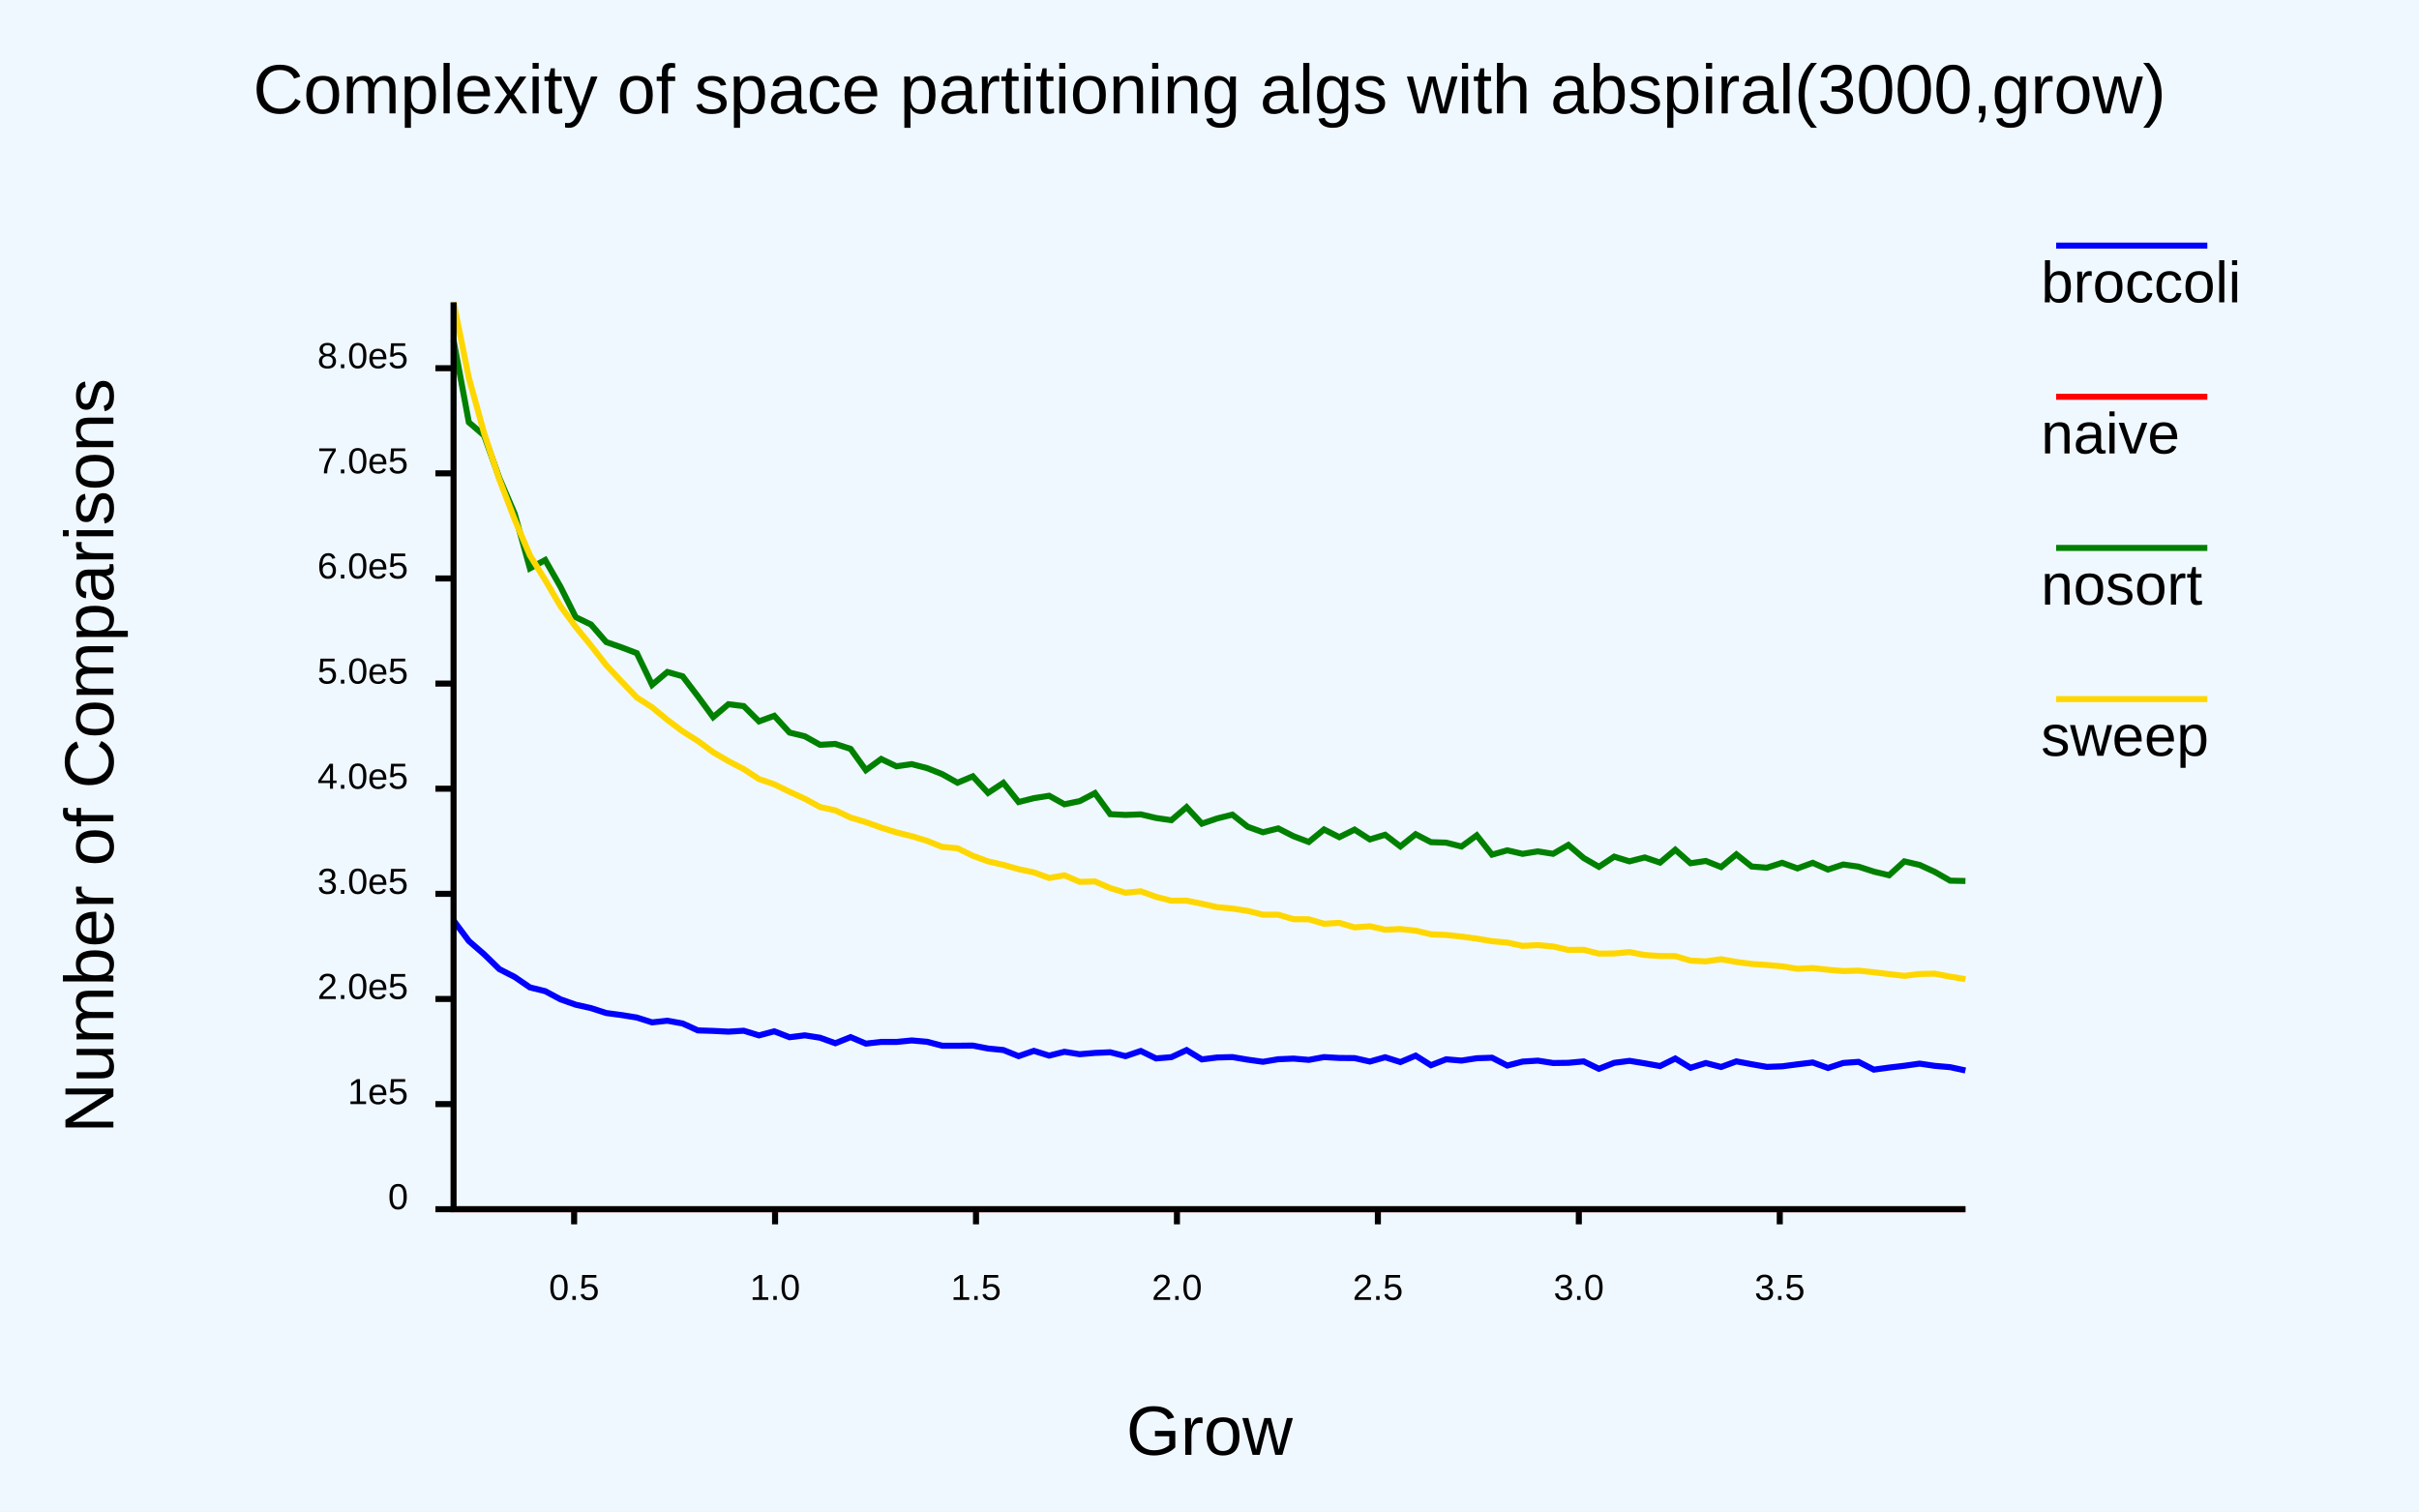
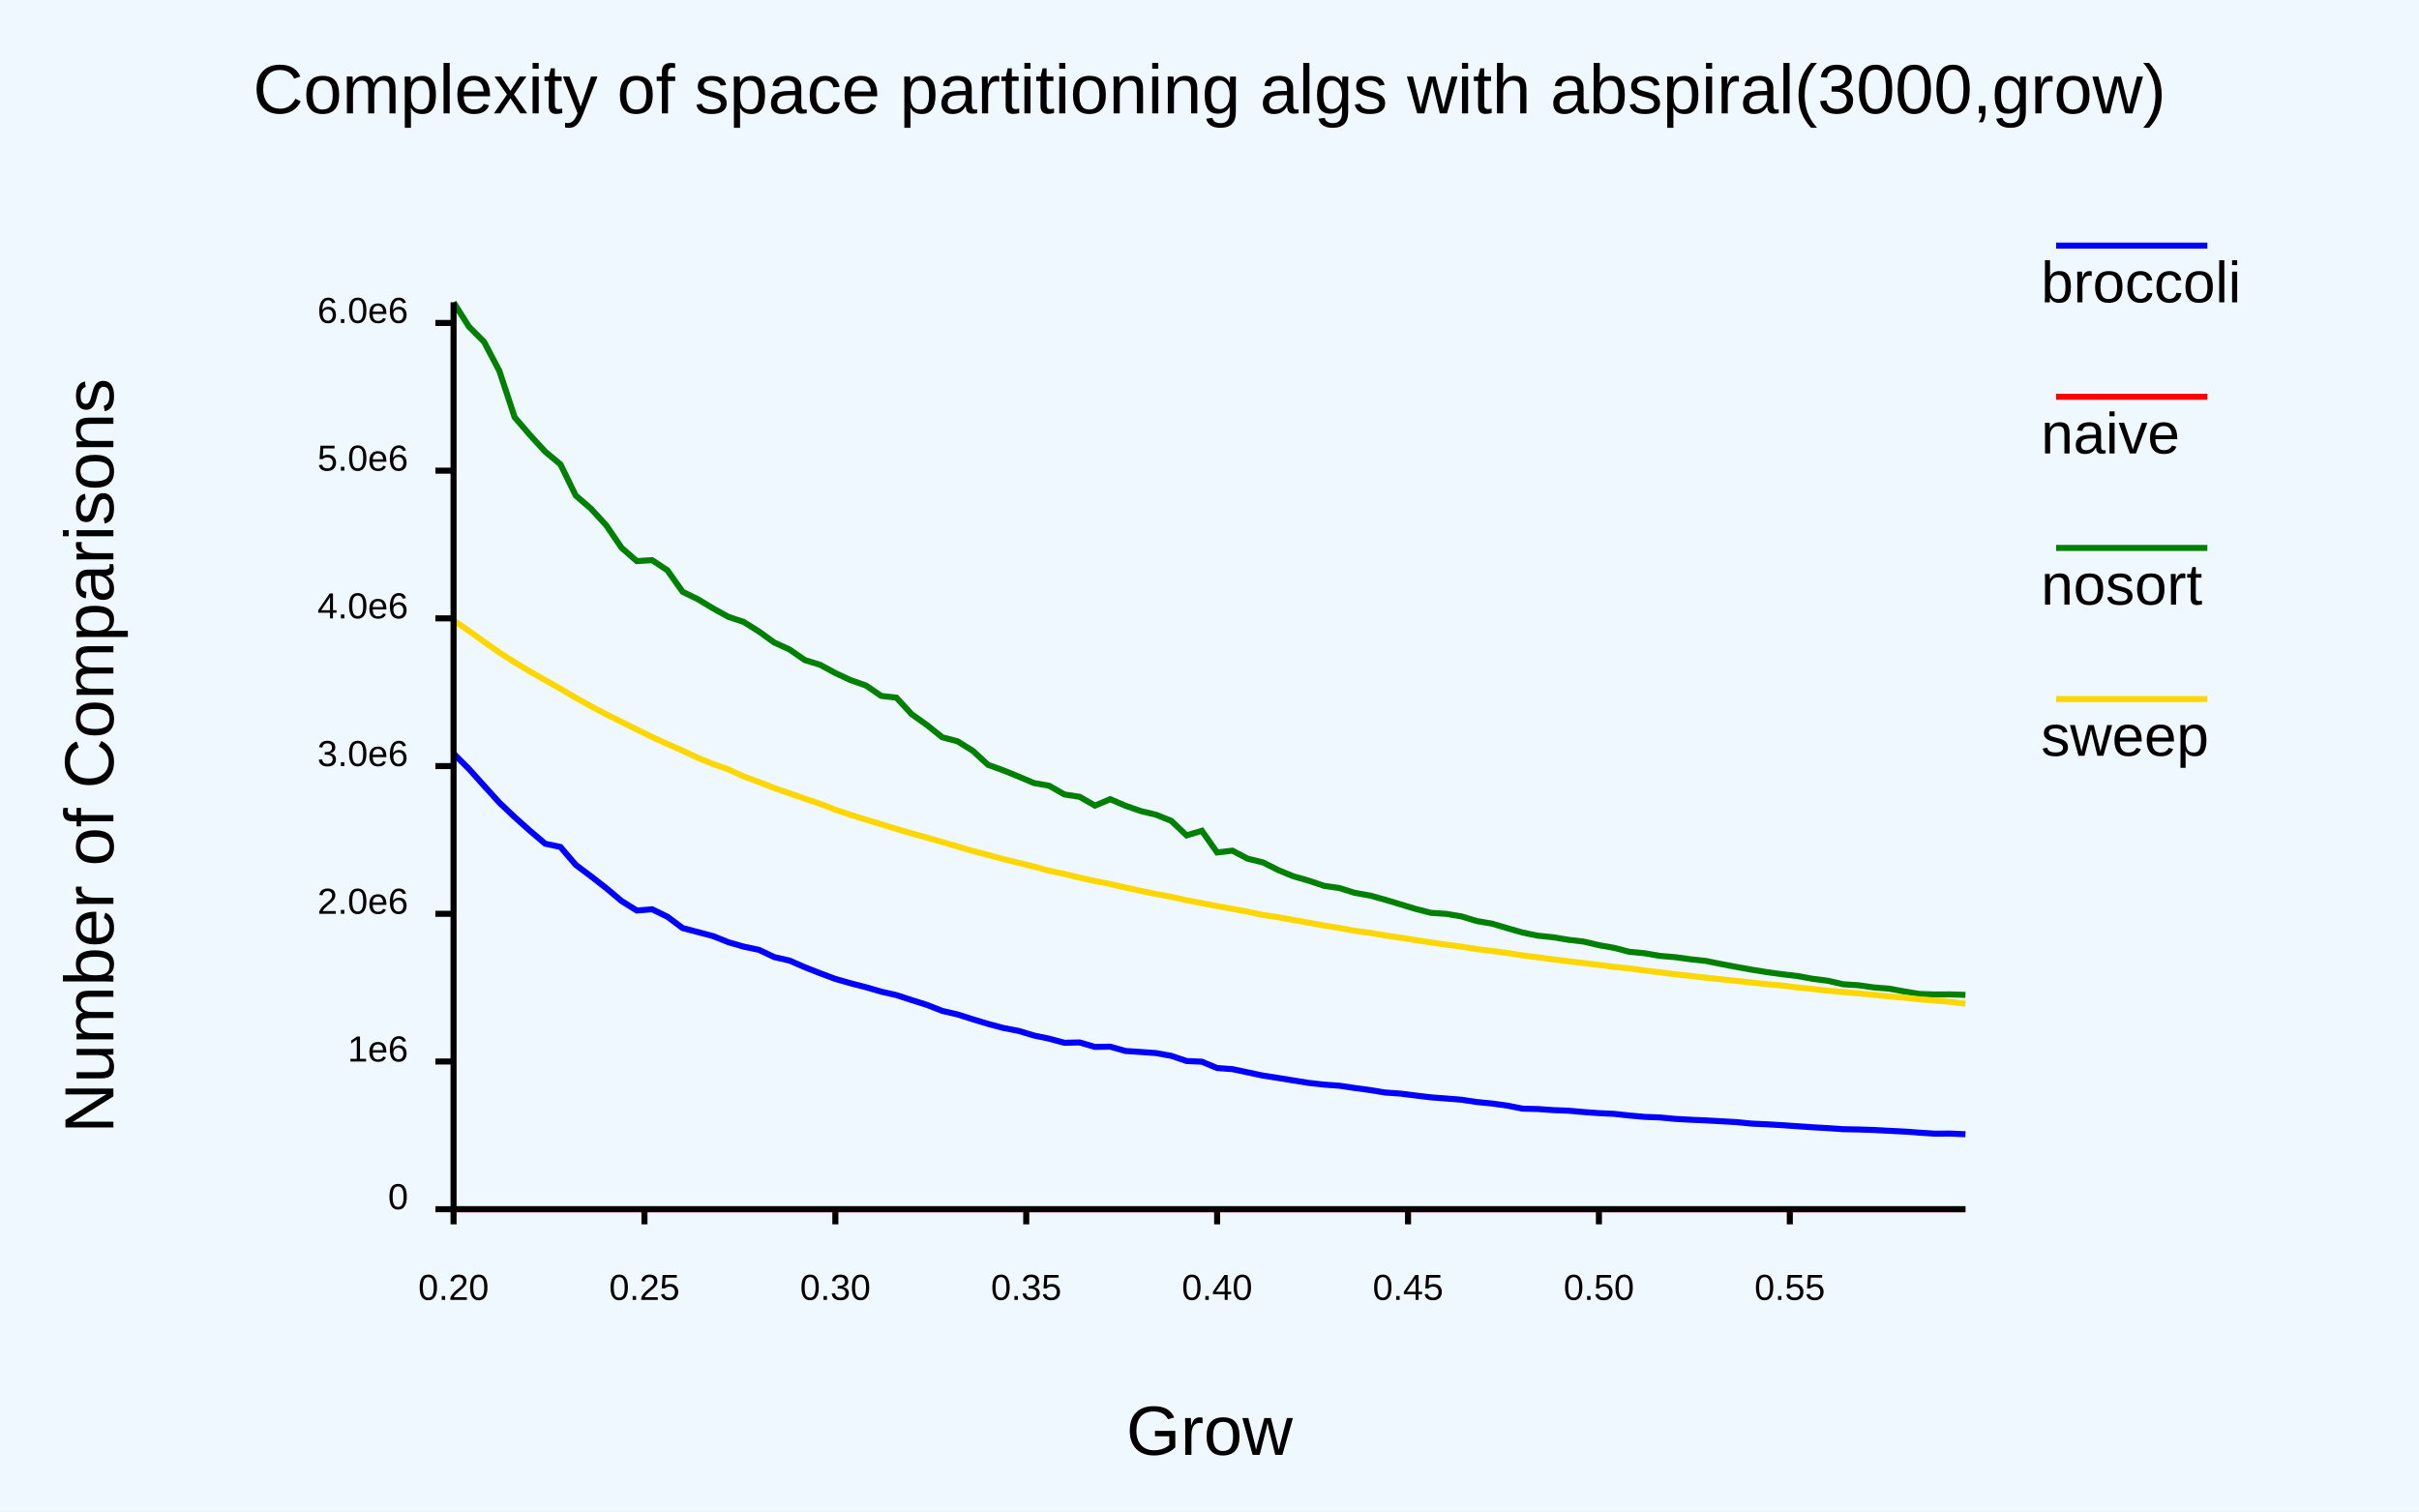
<svg xmlns="http://www.w3.org/2000/svg" class="poloto" width="800" height="500" viewBox="0 0 800 500">
  <style>.poloto {
                    font-family: "Arial";
                    stroke-width:2;
                    }
                    .poloto_text{fill: var(--poloto_fg_color,black);  }
                    .poloto_axis_lines{stroke: var(--poloto_fg_color,black);stoke-width:3;fill:none}
                    .poloto_background{fill: var(--poloto_bg_color,aliceblue); }
                    .poloto0stroke{stroke:  var(--poloto_color0,blue); }
                    .poloto1stroke{stroke:  var(--poloto_color1,red); }
                    .poloto2stroke{stroke:  var(--poloto_color2,green); }
                    .poloto3stroke{stroke:  var(--poloto_color3,gold); }
                    .poloto4stroke{stroke:  var(--poloto_color4,aqua); }
                    .poloto5stroke{stroke:  var(--poloto_color5,brown); }
                    .poloto6stroke{stroke:  var(--poloto_color6,lime); }
                    .poloto7stroke{stroke:  var(--poloto_color7,chocolate); }
                    .poloto0fill{fill:var(--poloto_color0,blue);}
                    .poloto1fill{fill:var(--poloto_color1,red);}
                    .poloto2fill{fill:var(--poloto_color2,green);}
                    .poloto3fill{fill:var(--poloto_color3,gold);}
                    .poloto4fill{fill:var(--poloto_color4,aqua);}
                    .poloto5fill{fill:var(--poloto_color5,brown);}
                    .poloto6fill{fill:var(--poloto_color6,lime);}
                    .poloto7fill{fill:var(--poloto_color7,chocolate);}</style>
  <rect class="poloto_background" fill="white" x="0" y="0" width="800" height="500" />
-   <line class="poloto_axis_lines" stroke="black" x1="189.872" x2="189.872" y1="400" y2="405" />
-   <text class="poloto_text" alignment-baseline="start" text-anchor="middle" x="189.872" y="430">0.5</text>
-   <line class="poloto_axis_lines" stroke="black" x1="256.326" x2="256.326" y1="400" y2="405" />
-   <text class="poloto_text" alignment-baseline="start" text-anchor="middle" x="256.326" y="430">1.0</text>
-   <line class="poloto_axis_lines" stroke="black" x1="322.78" x2="322.78" y1="400" y2="405" />
-   <text class="poloto_text" alignment-baseline="start" text-anchor="middle" x="322.78" y="430">1.5</text>
-   <line class="poloto_axis_lines" stroke="black" x1="389.234" x2="389.234" y1="400" y2="405" />
-   <text class="poloto_text" alignment-baseline="start" text-anchor="middle" x="389.234" y="430">2.0</text>
-   <line class="poloto_axis_lines" stroke="black" x1="455.688" x2="455.688" y1="400" y2="405" />
-   <text class="poloto_text" alignment-baseline="start" text-anchor="middle" x="455.688" y="430">2.5</text>
-   <line class="poloto_axis_lines" stroke="black" x1="522.142" x2="522.142" y1="400" y2="405" />
-   <text class="poloto_text" alignment-baseline="start" text-anchor="middle" x="522.142" y="430">3.0</text>
-   <line class="poloto_axis_lines" stroke="black" x1="588.596" x2="588.596" y1="400" y2="405" />
-   <text class="poloto_text" alignment-baseline="start" text-anchor="middle" x="588.596" y="430">3.5</text>
+   <line class="poloto_axis_lines" stroke="black" x1="150" x2="150" y1="400" y2="405" />
+   <text class="poloto_text" alignment-baseline="start" text-anchor="middle" x="150" y="430">0.20</text>
+   <line class="poloto_axis_lines" stroke="black" x1="213.131" x2="213.131" y1="400" y2="405" />
+   <text class="poloto_text" alignment-baseline="start" text-anchor="middle" x="213.131" y="430">0.25</text>
+   <line class="poloto_axis_lines" stroke="black" x1="276.263" x2="276.263" y1="400" y2="405" />
+   <text class="poloto_text" alignment-baseline="start" text-anchor="middle" x="276.263" y="430">0.30</text>
+   <line class="poloto_axis_lines" stroke="black" x1="339.394" x2="339.394" y1="400" y2="405" />
+   <text class="poloto_text" alignment-baseline="start" text-anchor="middle" x="339.394" y="430">0.35</text>
+   <line class="poloto_axis_lines" stroke="black" x1="402.525" x2="402.525" y1="400" y2="405" />
+   <text class="poloto_text" alignment-baseline="start" text-anchor="middle" x="402.525" y="430">0.40</text>
+   <line class="poloto_axis_lines" stroke="black" x1="465.657" x2="465.657" y1="400" y2="405" />
+   <text class="poloto_text" alignment-baseline="start" text-anchor="middle" x="465.657" y="430">0.45</text>
+   <line class="poloto_axis_lines" stroke="black" x1="528.788" x2="528.788" y1="400" y2="405" />
+   <text class="poloto_text" alignment-baseline="start" text-anchor="middle" x="528.788" y="430">0.50</text>
+   <line class="poloto_axis_lines" stroke="black" x1="591.919" x2="591.919" y1="400" y2="405" />
+   <text class="poloto_text" alignment-baseline="start" text-anchor="middle" x="591.919" y="430">0.55</text>
  <line class="poloto_axis_lines" stroke="black" x1="150" x2="144" y1="400" y2="400" />
  <text class="poloto_text" alignment-baseline="middle" text-anchor="end" x="135" y="400">0</text>
-   <line class="poloto_axis_lines" stroke="black" x1="150" x2="144" y1="365.225" y2="365.225" />
-   <text class="poloto_text" alignment-baseline="middle" text-anchor="end" x="135" y="365.225">1e5</text>
-   <line class="poloto_axis_lines" stroke="black" x1="150" x2="144" y1="330.451" y2="330.451" />
-   <text class="poloto_text" alignment-baseline="middle" text-anchor="end" x="135" y="330.451">2.0e5</text>
-   <line class="poloto_axis_lines" stroke="black" x1="150" x2="144" y1="295.676" y2="295.676" />
-   <text class="poloto_text" alignment-baseline="middle" text-anchor="end" x="135" y="295.676">3.0e5</text>
-   <line class="poloto_axis_lines" stroke="black" x1="150" x2="144" y1="260.901" y2="260.901" />
-   <text class="poloto_text" alignment-baseline="middle" text-anchor="end" x="135" y="260.901">4.0e5</text>
-   <line class="poloto_axis_lines" stroke="black" x1="150" x2="144" y1="226.126" y2="226.126" />
-   <text class="poloto_text" alignment-baseline="middle" text-anchor="end" x="135" y="226.126">5.0e5</text>
-   <line class="poloto_axis_lines" stroke="black" x1="150" x2="144" y1="191.352" y2="191.352" />
-   <text class="poloto_text" alignment-baseline="middle" text-anchor="end" x="135" y="191.352">6.0e5</text>
-   <line class="poloto_axis_lines" stroke="black" x1="150" x2="144" y1="156.577" y2="156.577" />
-   <text class="poloto_text" alignment-baseline="middle" text-anchor="end" x="135" y="156.577">7.0e5</text>
-   <line class="poloto_axis_lines" stroke="black" x1="150" x2="144" y1="121.802" y2="121.802" />
-   <text class="poloto_text" alignment-baseline="middle" text-anchor="end" x="135" y="121.802">8.0e5</text>
+   <line class="poloto_axis_lines" stroke="black" x1="150" x2="144" y1="351.138" y2="351.138" />
+   <text class="poloto_text" alignment-baseline="middle" text-anchor="end" x="135" y="351.138">1e6</text>
+   <line class="poloto_axis_lines" stroke="black" x1="150" x2="144" y1="302.277" y2="302.277" />
+   <text class="poloto_text" alignment-baseline="middle" text-anchor="end" x="135" y="302.277">2.0e6</text>
+   <line class="poloto_axis_lines" stroke="black" x1="150" x2="144" y1="253.415" y2="253.415" />
+   <text class="poloto_text" alignment-baseline="middle" text-anchor="end" x="135" y="253.415">3.0e6</text>
+   <line class="poloto_axis_lines" stroke="black" x1="150" x2="144" y1="204.553" y2="204.553" />
+   <text class="poloto_text" alignment-baseline="middle" text-anchor="end" x="135" y="204.553">4.0e6</text>
+   <line class="poloto_axis_lines" stroke="black" x1="150" x2="144" y1="155.691" y2="155.691" />
+   <text class="poloto_text" alignment-baseline="middle" text-anchor="end" x="135" y="155.691">5.0e6</text>
+   <line class="poloto_axis_lines" stroke="black" x1="150" x2="144" y1="106.83" y2="106.83" />
+   <text class="poloto_text" alignment-baseline="middle" text-anchor="end" x="135" y="106.83">6.0e6</text>
  <text class="poloto_text" alignment-baseline="middle" text-anchor="start" font-size="large" x="675" y="100">broccoli</text>
  <line class="poloto0stroke" stroke="black" x1="680" x2="730" y1="81.25" y2="81.25" />
-   <polyline class="poloto0stroke" fill="none" stroke="black" points="150,304.501 155.051,311.273 160.101,315.671 165.152,320.594 170.202,323.172 175.253,326.628 180.303,327.871 185.354,330.571 190.404,332.349 195.455,333.477 200.505,335.106 205.556,335.775 210.606,336.596 215.657,338.192 220.707,337.647 225.758,338.559 230.808,340.85 235.859,341.013 240.909,341.264 245.96,340.958 251.01,342.503 256.061,341.154 261.111,343.107 266.162,342.485 271.212,343.279 276.263,345.099 281.313,343.079 286.364,345.226 291.414,344.655 296.465,344.666 301.515,344.177 306.566,344.611 311.616,345.914 316.667,345.921 321.717,345.868 326.768,346.842 331.818,347.337 336.869,349.365 341.919,347.615 346.97,349.19 352.02,347.925 357.071,348.727 362.121,348.297 367.172,348.085 372.222,349.367 377.273,347.658 382.323,350.121 387.374,349.705 392.424,347.365 397.475,350.44 402.525,349.808 407.576,349.678 412.626,350.534 417.677,351.233 422.727,350.392 427.778,350.178 432.828,350.604 437.879,349.684 442.929,349.966 447.98,350.013 453.03,351.155 458.081,349.733 463.131,351.32 468.182,349.199 473.232,352.369 478.283,350.409 483.333,350.843 488.384,350.061 493.434,349.887 498.485,352.475 503.535,351.169 508.586,350.858 513.636,351.637 518.687,351.572 523.737,351.106 528.788,353.549 533.838,351.577 538.889,350.922 543.939,351.734 548.99,352.646 554.04,350.157 559.091,353.221 564.141,351.643 569.192,352.949 574.242,351.095 579.293,352.035 584.343,352.918 589.394,352.734 594.444,352.067 599.495,351.463 604.545,353.278 609.596,351.622 614.646,351.254 619.697,353.828 624.747,353.146 629.798,352.551 634.848,351.835 639.899,352.583 644.949,353.013 650,354.102 " />
+   <polyline class="poloto0stroke" fill="none" stroke="black" points="150,249.293 155.051,254.318 160.101,259.939 165.152,265.509 170.202,270.294 175.253,274.805 180.303,279.089 185.354,280.176 190.404,286.084 195.455,289.874 200.505,293.805 205.556,298.045 210.606,301.195 215.657,300.787 220.707,303.236 225.758,307.002 230.808,308.326 235.859,309.664 240.909,311.693 245.96,313.142 251.01,314.213 256.061,316.607 261.111,317.756 266.162,319.953 271.212,321.938 276.263,323.82 281.313,325.268 286.364,326.56 291.414,328.031 296.465,329.177 301.515,330.817 306.566,332.418 311.616,334.396 316.667,335.568 321.717,337.171 326.768,338.694 331.818,340.039 336.869,341.01 341.919,342.537 346.97,343.589 352.02,344.943 357.071,344.842 362.121,346.31 367.172,346.234 372.222,347.657 377.273,347.987 382.323,348.35 387.374,349.27 392.424,350.979 397.475,351.202 402.525,353.3 407.576,353.667 412.626,354.734 417.677,355.8 422.727,356.587 427.778,357.408 432.828,358.216 437.879,358.783 442.929,359.142 447.98,359.892 453.03,360.571 458.081,361.397 463.131,361.752 468.182,362.39 473.232,362.992 478.283,363.379 483.333,363.783 488.384,364.542 493.434,365.034 498.485,365.731 503.535,366.733 508.586,366.863 513.636,367.218 518.687,367.41 523.737,367.851 528.788,368.225 533.838,368.458 538.889,369.011 543.939,369.454 548.99,369.644 554.04,370.124 559.091,370.403 564.141,370.623 569.192,370.904 574.242,371.181 579.293,371.684 584.343,371.907 589.394,372.204 594.444,372.549 599.495,372.897 604.545,373.182 609.596,373.53 614.646,373.63 619.697,373.79 624.747,374.067 629.798,374.312 634.848,374.68 639.899,375.009 644.949,374.976 650,375.197 " />
  <text class="poloto_text" alignment-baseline="middle" text-anchor="start" font-size="large" x="675" y="150">naive</text>
  <line class="poloto1stroke" stroke="black" x1="680" x2="730" y1="131.25" y2="131.25" />
  <polyline class="poloto1stroke" fill="none" stroke="black" points="150,400 155.051,400 160.101,400 165.152,400 170.202,400 175.253,400 180.303,400 185.354,400 190.404,400 195.455,400 200.505,400 205.556,400 210.606,400 215.657,400 220.707,400 225.758,400 230.808,400 235.859,400 240.909,400 245.96,400 251.01,400 256.061,400 261.111,400 266.162,400 271.212,400 276.263,400 281.313,400 286.364,400 291.414,400 296.465,400 301.515,400 306.566,400 311.616,400 316.667,400 321.717,400 326.768,400 331.818,400 336.869,400 341.919,400 346.97,400 352.02,400 357.071,400 362.121,400 367.172,400 372.222,400 377.273,400 382.323,400 387.374,400 392.424,400 397.475,400 402.525,400 407.576,400 412.626,400 417.677,400 422.727,400 427.778,400 432.828,400 437.879,400 442.929,400 447.98,400 453.03,400 458.081,400 463.131,400 468.182,400 473.232,400 478.283,400 483.333,400 488.384,400 493.434,400 498.485,400 503.535,400 508.586,400 513.636,400 518.687,400 523.737,400 528.788,400 533.838,400 538.889,400 543.939,400 548.99,400 554.04,400 559.091,400 564.141,400 569.192,400 574.242,400 579.293,400 584.343,400 589.394,400 594.444,400 599.495,400 604.545,400 609.596,400 614.646,400 619.697,400 624.747,400 629.798,400 634.848,400 639.899,400 644.949,400 650,400 " />
  <text class="poloto_text" alignment-baseline="middle" text-anchor="start" font-size="large" x="675" y="200">nosort</text>
  <line class="poloto2stroke" stroke="black" x1="680" x2="730" y1="181.25" y2="181.25" />
-   <polyline class="poloto2stroke" fill="none" stroke="black" points="150,112.576 155.051,139.695 160.101,144.047 165.152,158.187 170.202,169.926 175.253,187.992 180.303,185.244 185.354,194.087 190.404,204.159 195.455,206.593 200.505,212.4 205.556,214.146 210.606,216.065 215.657,226.539 220.707,222.287 225.758,223.711 230.808,230.345 235.859,237.227 240.909,232.947 245.96,233.583 251.01,238.623 256.061,236.781 261.111,242.329 266.162,243.555 271.212,246.378 276.263,246.089 281.313,247.732 286.364,254.756 291.414,251.074 296.465,253.487 301.515,252.771 306.566,254.075 311.616,256.082 316.667,258.926 321.717,256.801 326.768,262.288 331.818,258.959 336.869,265.309 341.919,264.027 346.97,263.232 352.02,266.05 357.071,265.009 362.121,262.366 367.172,269.319 372.222,269.573 377.273,269.384 382.323,270.583 387.374,271.326 392.424,266.999 397.475,272.468 402.525,270.737 407.576,269.483 412.626,273.487 417.677,275.299 422.727,274.037 427.778,276.606 432.828,278.514 437.879,274.381 442.929,276.928 447.98,274.435 453.03,277.665 458.081,276.138 463.131,279.996 468.182,275.955 473.232,278.578 478.283,278.745 483.333,280.018 488.384,276.329 493.434,282.713 498.485,281.28 503.535,282.445 508.586,281.632 513.636,282.432 518.687,279.504 523.737,283.82 528.788,286.733 533.838,283.375 538.889,284.929 543.939,283.638 548.99,285.343 554.04,281.099 559.091,285.555 564.141,284.797 569.192,286.812 574.242,282.619 579.293,286.637 584.343,287.024 589.394,285.407 594.444,287.256 599.495,285.42 604.545,287.644 609.596,285.973 614.646,286.68 619.697,288.321 624.747,289.525 629.798,284.938 634.848,286.109 639.899,288.428 644.949,291.317 650,291.427 " />
+   <polyline class="poloto2stroke" fill="none" stroke="black" points="150,100 155.051,108.019 160.101,113.097 165.152,122.717 170.202,138.025 175.253,143.883 180.303,149.404 185.354,153.613 190.404,163.91 195.455,168.284 200.505,173.788 205.556,181.198 210.606,185.613 215.657,185.293 220.707,188.638 225.758,195.766 230.808,198.228 235.859,201.274 240.909,204.061 245.96,205.748 251.01,208.907 256.061,212.554 261.111,214.839 266.162,218.349 271.212,219.903 276.263,222.641 281.313,224.986 286.364,226.75 291.414,230.195 296.465,230.785 301.515,236.263 306.566,239.846 311.616,243.887 316.667,245.212 321.717,248.361 326.768,253.002 331.818,254.831 336.869,256.88 341.919,259.023 346.97,259.921 352.02,262.8 357.071,263.583 362.121,266.494 367.172,264.366 372.222,266.543 377.273,268.291 382.323,269.509 387.374,271.538 392.424,276.339 397.475,274.815 402.525,281.999 407.576,281.392 412.626,284.047 417.677,285.275 422.727,287.812 427.778,289.887 432.828,291.329 437.879,293.022 442.929,293.753 447.98,295.337 453.03,296.231 458.081,297.62 463.131,299.144 468.182,300.668 473.232,301.957 478.283,302.298 483.333,303.141 488.384,304.67 493.434,305.536 498.485,307.031 503.535,308.484 508.586,309.519 513.636,310.042 518.687,310.877 523.737,311.473 528.788,312.657 533.838,313.55 538.889,314.855 543.939,315.332 548.99,316.208 554.04,316.625 559.091,317.324 564.141,317.872 569.192,318.89 574.242,319.848 579.293,320.766 584.343,321.576 589.394,322.261 594.444,322.86 599.495,323.789 604.545,324.433 609.596,325.592 614.646,325.913 619.697,326.633 624.747,327.038 629.798,327.968 634.848,328.797 639.899,328.97 644.949,328.941 650,329.102 " />
  <text class="poloto_text" alignment-baseline="middle" text-anchor="start" font-size="large" x="675" y="250">sweep</text>
  <line class="poloto3stroke" stroke="black" x1="680" x2="730" y1="231.25" y2="231.25" />
-   <polyline class="poloto3stroke" fill="none" stroke="black" points="150,100 155.051,124.962 160.101,143.271 165.152,158.636 170.202,171.828 175.253,183.71 180.303,191.874 185.354,200.517 190.404,207.387 195.455,213.551 200.505,220.043 205.556,225.443 210.606,230.713 215.657,233.975 220.707,238.131 225.758,241.924 230.808,245.109 235.859,248.822 240.909,251.793 245.96,254.408 251.01,257.7 256.061,259.444 261.111,261.918 266.162,264.226 271.212,266.964 276.263,268.073 281.313,270.445 286.364,271.963 291.414,273.779 296.465,275.35 301.515,276.602 306.566,278.145 311.616,280.156 316.667,280.606 321.717,283.084 326.768,284.933 331.818,286.095 336.869,287.522 341.919,288.583 346.97,290.43 352.02,289.546 357.071,291.712 362.121,291.579 367.172,293.773 372.222,295.308 377.273,294.829 382.323,296.664 387.374,297.952 392.424,297.935 397.475,298.95 402.525,300.084 407.576,300.55 412.626,301.315 417.677,302.571 422.727,302.579 427.778,304.062 432.828,304.095 437.879,305.57 442.929,305.277 447.98,306.773 453.03,306.393 458.081,307.545 463.131,307.326 468.182,307.857 473.232,309.053 478.283,309.278 483.333,309.812 488.384,310.482 493.434,311.349 498.485,311.794 503.535,312.888 508.586,312.633 513.636,313.095 518.687,314.231 523.737,314.185 528.788,315.45 533.838,315.405 538.889,314.94 543.939,315.909 548.99,316.242 554.04,316.274 559.091,317.775 564.141,318.018 569.192,317.304 574.242,318.206 579.293,318.867 584.343,319.214 589.394,319.657 594.444,320.476 599.495,320.23 604.545,320.789 609.596,321.226 614.646,321.087 619.697,321.615 624.747,322.224 629.798,322.805 634.848,322.188 639.899,322.087 644.949,323.065 650,323.901 " />
+   <polyline class="poloto3stroke" fill="none" stroke="black" points="150,205.225 155.051,208.652 160.101,212.298 165.152,215.863 170.202,219.072 175.253,222.129 180.303,224.956 185.354,227.846 190.404,230.82 195.455,233.621 200.505,236.294 205.556,238.796 210.606,241.314 215.657,243.793 220.707,246.097 225.758,248.314 230.808,250.686 235.859,252.753 240.909,254.51 245.96,256.849 251.01,258.683 256.061,260.665 261.111,262.438 266.162,264.184 271.212,265.879 276.263,267.837 281.313,269.55 286.364,271.135 291.414,272.656 296.465,274.205 301.515,275.671 306.566,277.074 311.616,278.533 316.667,280.018 321.717,281.493 326.768,282.801 331.818,284.183 336.869,285.404 341.919,286.651 346.97,288.05 352.02,289.103 357.071,290.328 362.121,291.446 367.172,292.433 372.222,293.596 377.273,294.671 382.323,295.734 387.374,296.661 392.424,297.794 397.475,298.752 402.525,299.719 407.576,300.651 412.626,301.576 417.677,302.66 422.727,303.415 427.778,304.333 432.828,305.217 437.879,306.163 442.929,306.958 447.98,307.902 453.03,308.558 458.081,309.416 463.131,310.185 468.182,310.959 473.232,311.763 478.283,312.495 483.333,313.142 488.384,313.952 493.434,314.58 498.485,315.232 503.535,316.039 508.586,316.656 513.636,317.342 518.687,317.981 523.737,318.566 528.788,319.178 533.838,319.83 538.889,320.35 543.939,321.042 548.99,321.632 554.04,322.301 559.091,322.803 564.141,323.414 569.192,323.933 574.242,324.468 579.293,325.012 584.343,325.56 589.394,325.997 594.444,326.635 599.495,327.133 604.545,327.725 609.596,328.16 614.646,328.592 619.697,329.08 624.747,329.609 629.798,330.018 634.848,330.572 639.899,330.977 644.949,331.41 650,332.01 " />
  <text class="poloto_text" alignment-baseline="start" text-anchor="middle" font-size="x-large" x="400" y="37.5">Complexity of space partitioning algs with abspiral(3000,grow)</text>
  <text class="poloto_text" alignment-baseline="start" text-anchor="middle" font-size="x-large" x="400" y="481.25">Grow</text>
  <text class="poloto_text" alignment-baseline="start" text-anchor="middle" font-size="x-large" transform="rotate(-90,37.5,250)" x="37.5" y="250">Number of Comparisons</text>
  <path stroke="black" fill="none" class="poloto_axis_lines" d=" M 150 100 L 150 400 L 650 400" />
</svg>
